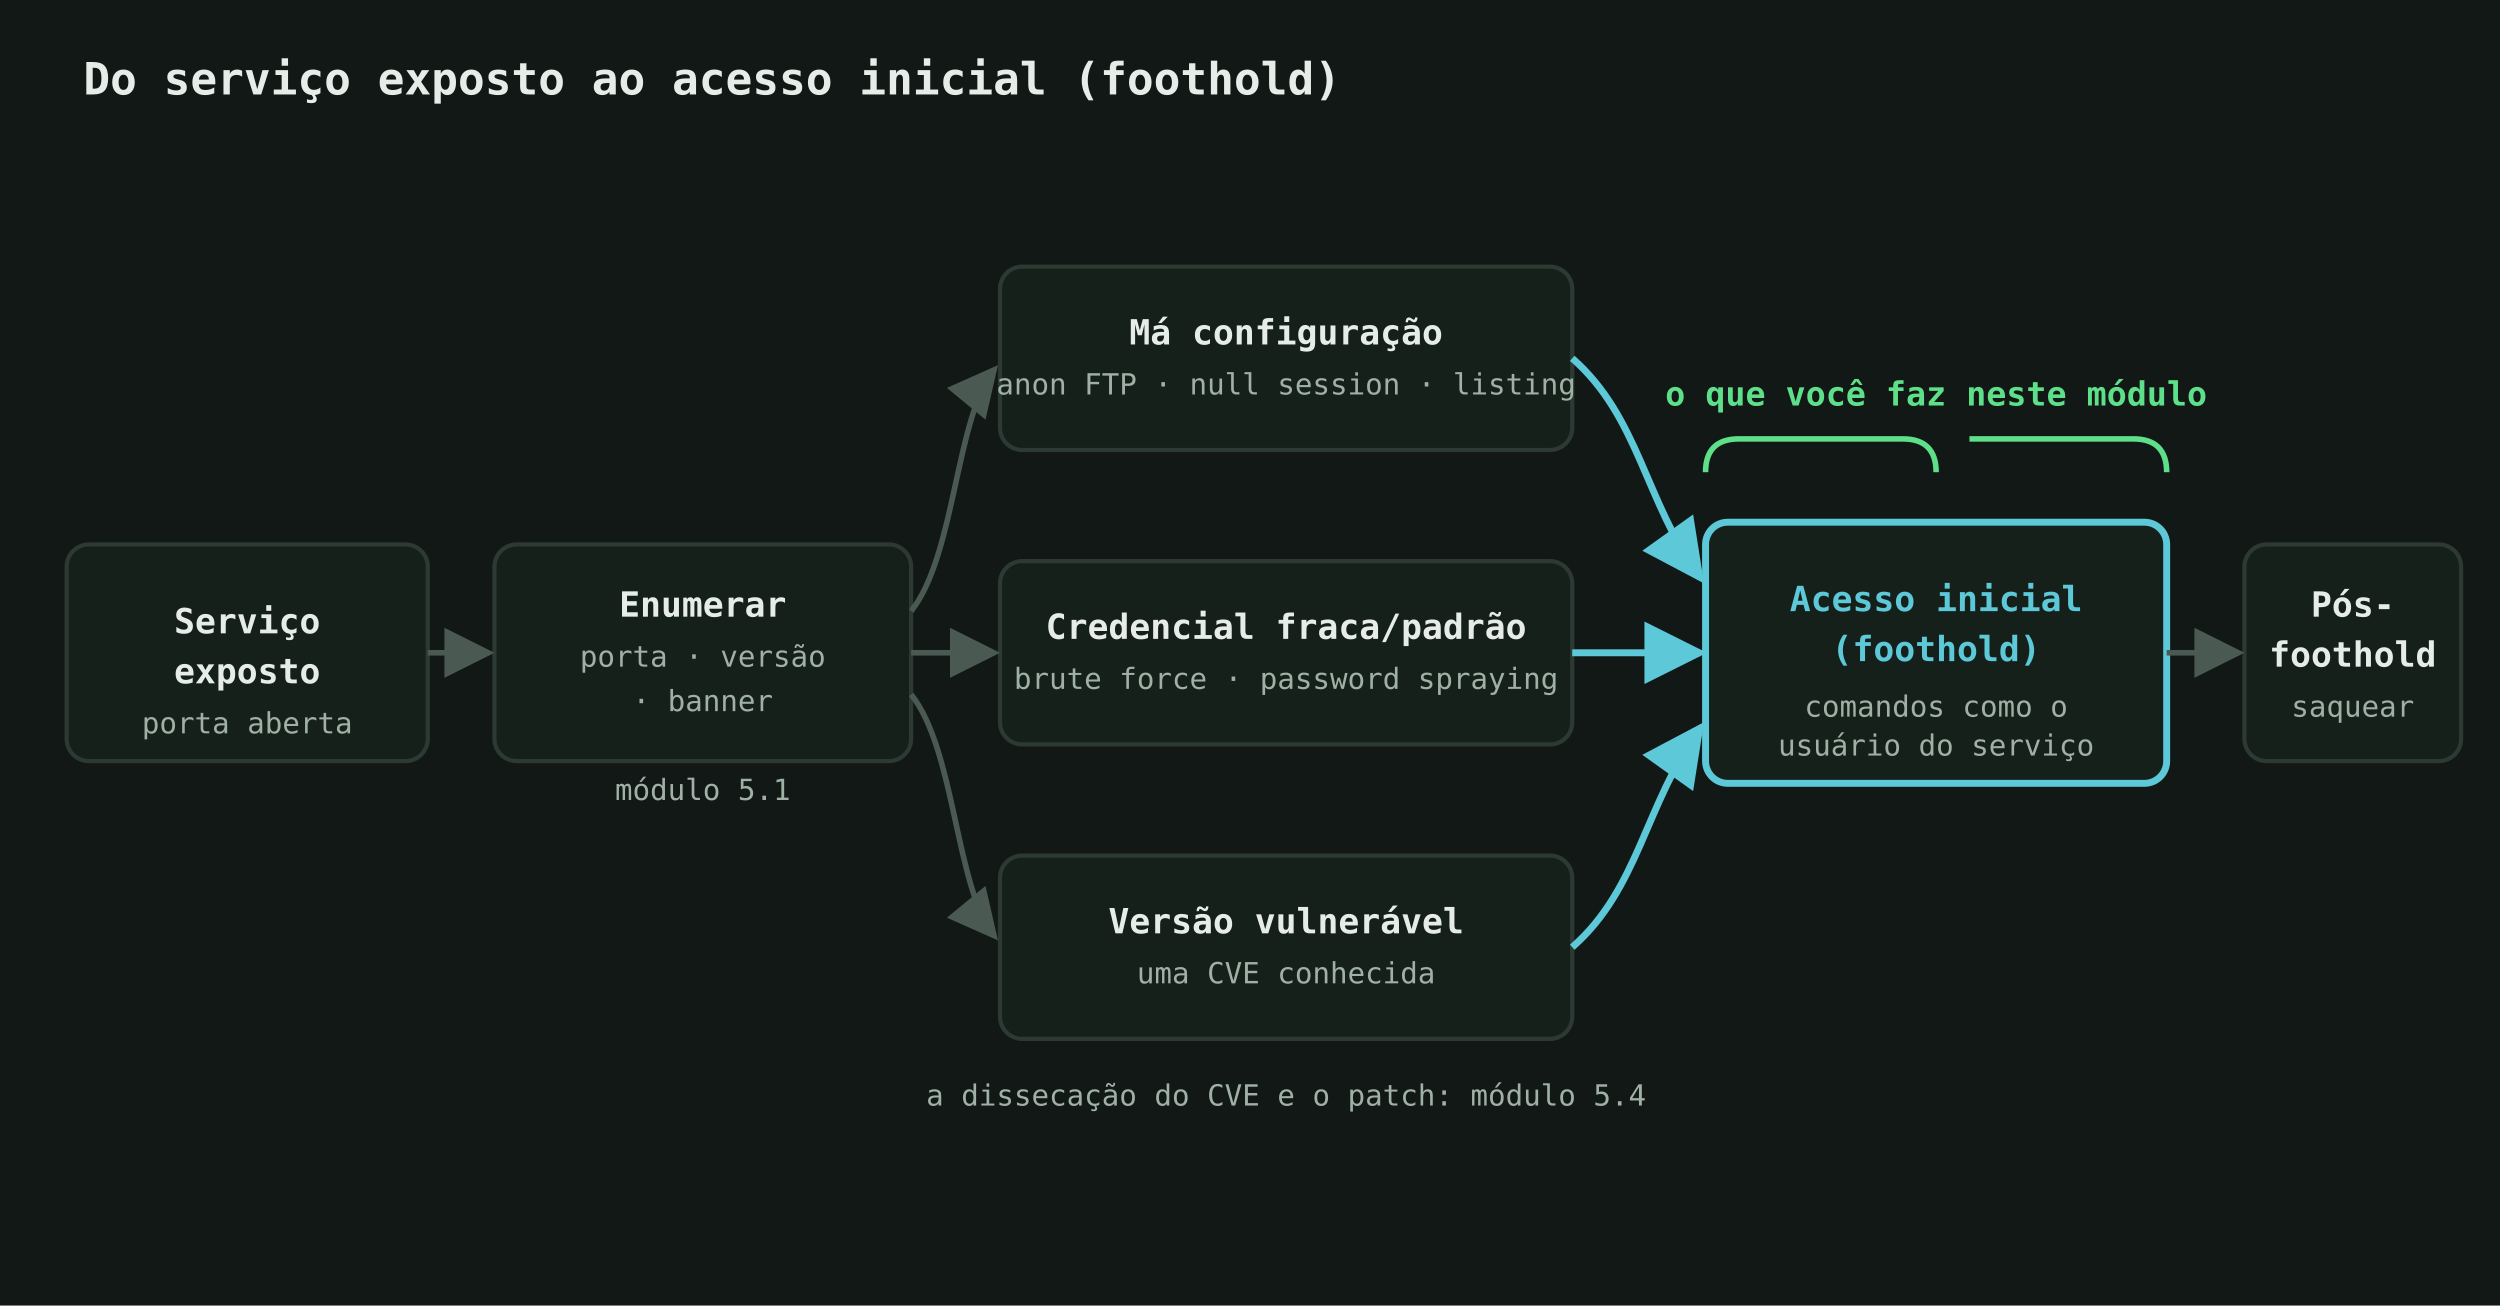
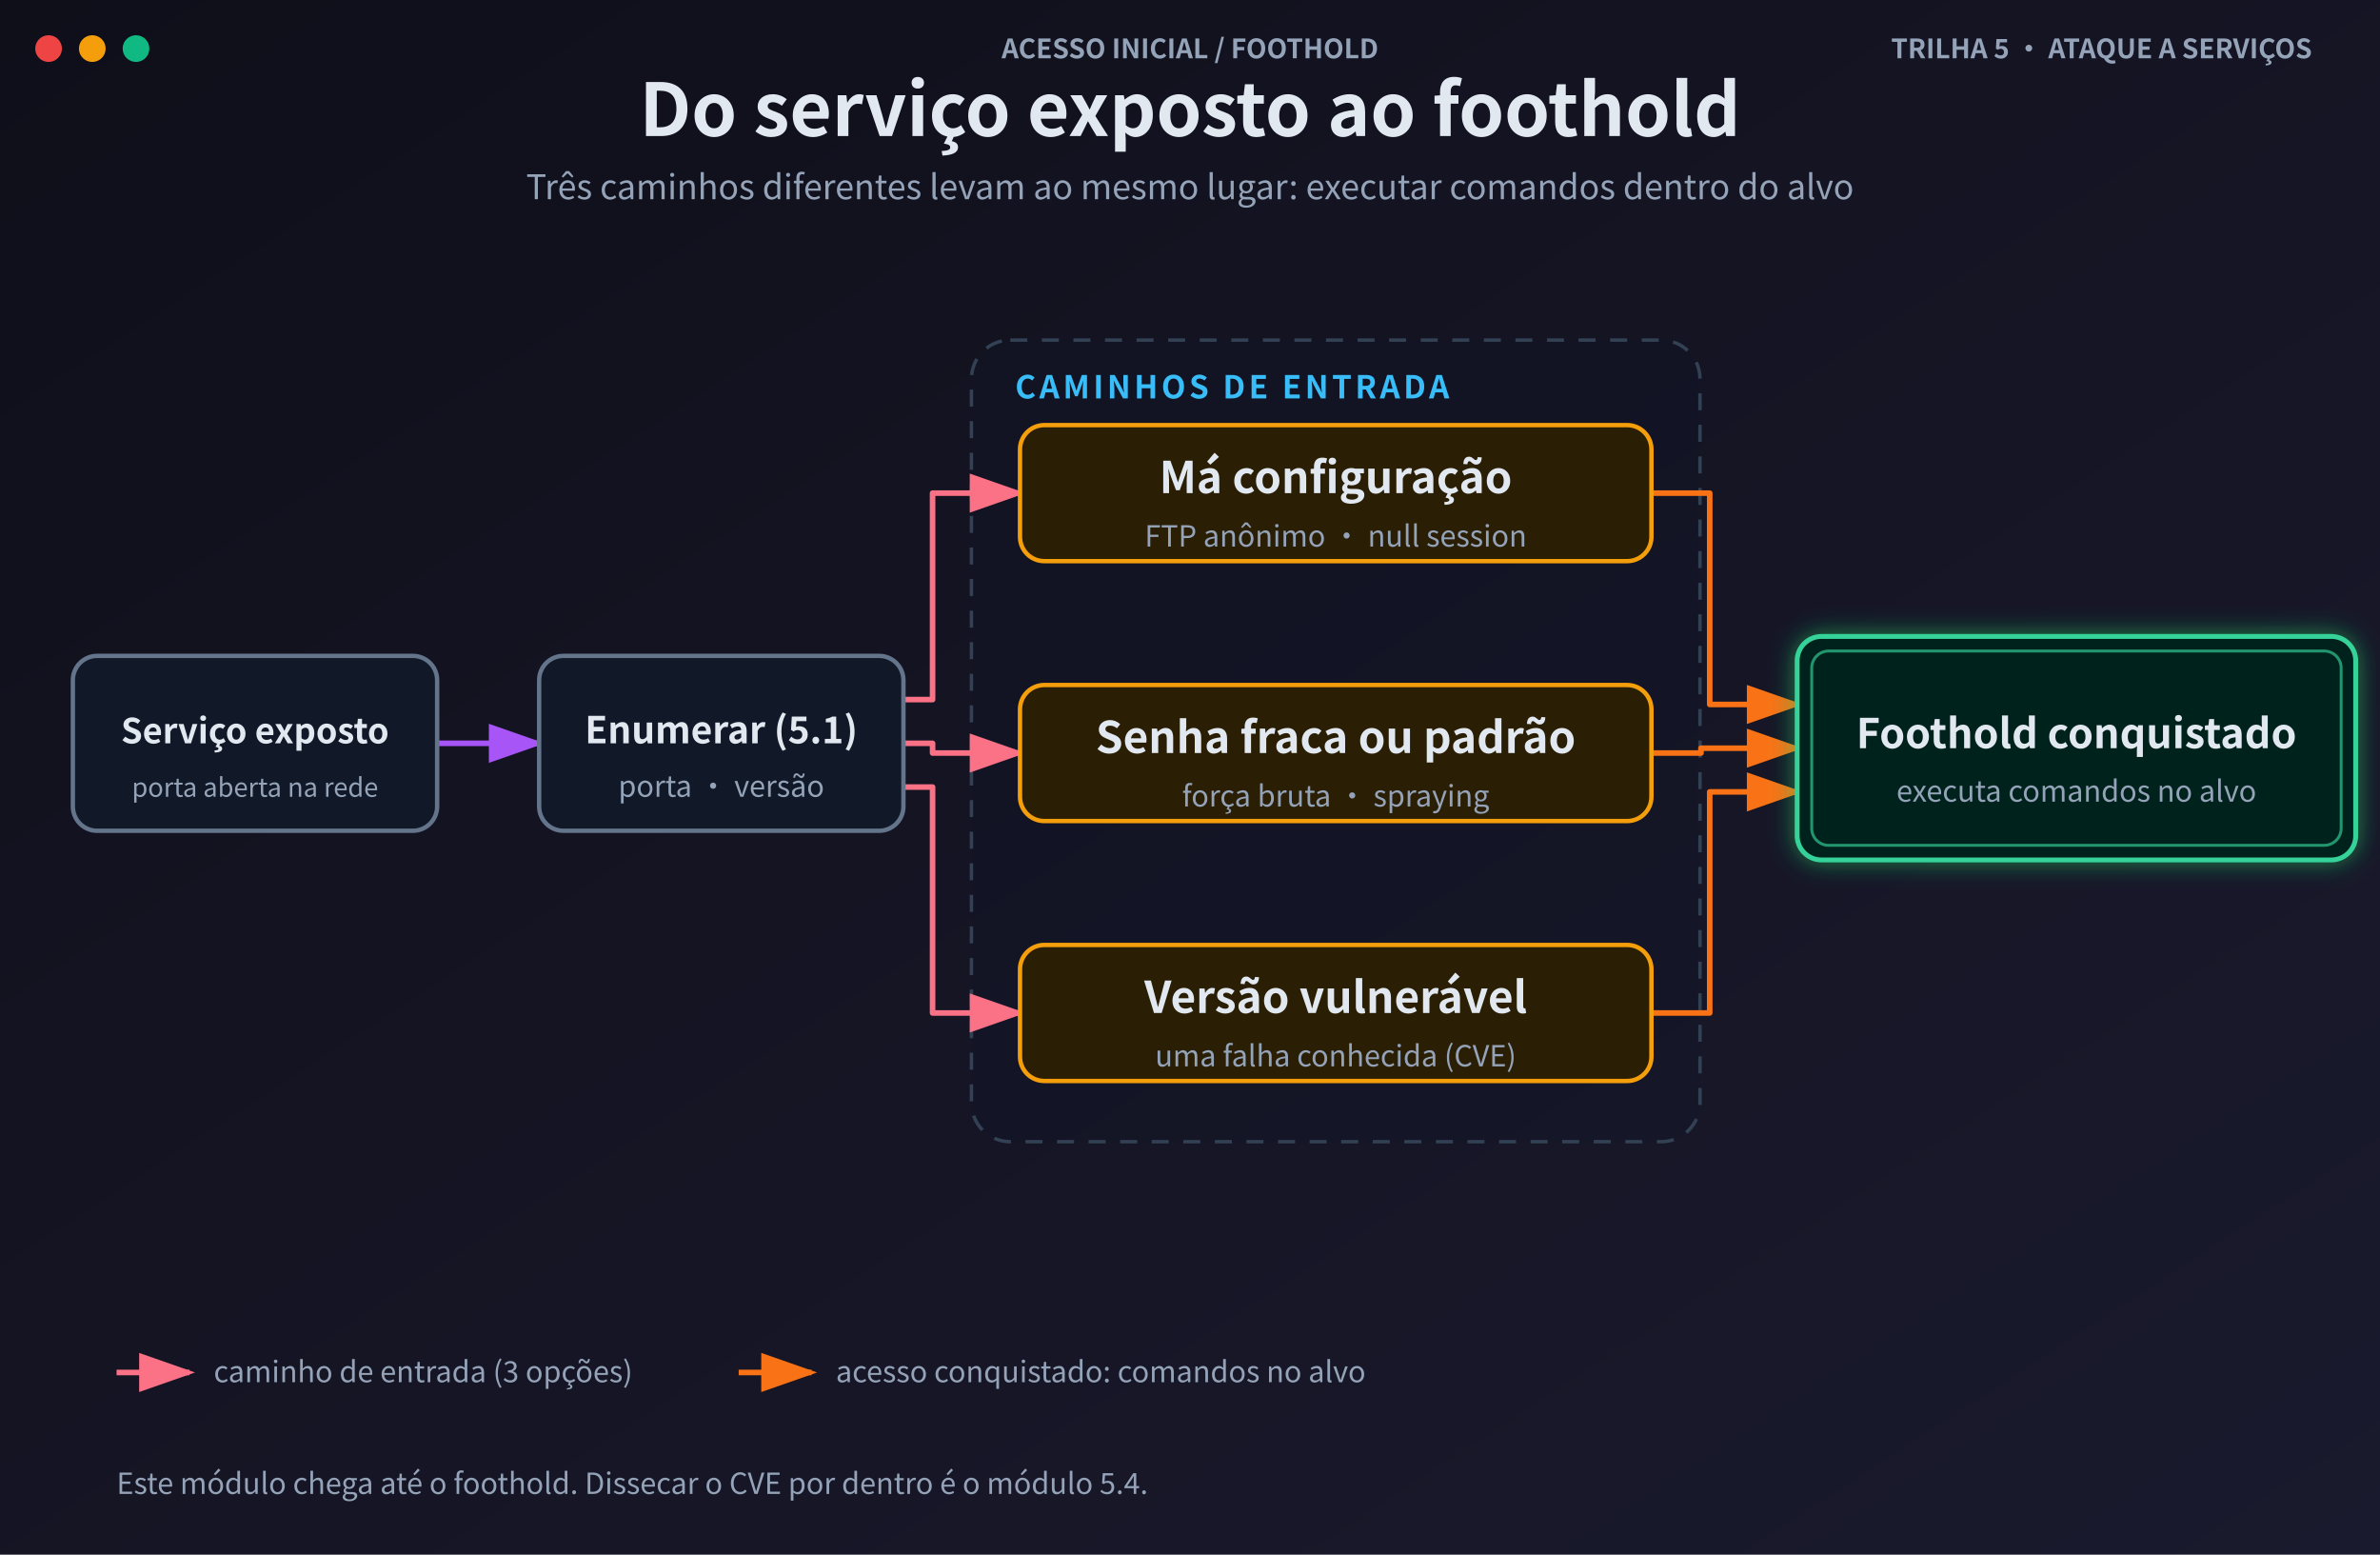
- <svg xmlns="http://www.w3.org/2000/svg" viewBox="0 0 900 470" role="img" aria-labelledby="t d">
-   <style>
-     text { font-family: ui-monospace, "DejaVu Sans Mono", Menlo, Consolas, monospace; fill: #e6ede8; }
-     .t { font-size: 16px; font-weight: 700; }
-     .step { font-size: 12.5px; font-weight: 700; }
-     .sub { font-size: 10.5px; fill: #9fb0a6; }
-     .tag { font-size: 10.5px; fill: #9fb0a6; }
-     .cur { fill: #5cc8d8; }
-     .box { fill: #16201b; stroke: #2c3a33; stroke-width: 1.5; }
-     .boxcur { fill: #16201b; stroke: #5cc8d8; stroke-width: 2.5; }
-     .flow { stroke: #4a5a52; stroke-width: 2; fill: none; marker-end: url(#a); }
-     .flowcur { stroke: #5cc8d8; stroke-width: 2.5; fill: none; marker-end: url(#ac); }
-     .brace { stroke: #5ee08a; stroke-width: 2; fill: none; }
-     .bl { font-size: 12px; font-weight: 700; fill: #5ee08a; }
-   </style>
+ <svg xmlns="http://www.w3.org/2000/svg" viewBox="0 0 980 640" width="980" height="640" data-generator="fireworks-tech-graph" data-schema-version="1" data-text-metrics="heuristic-v1" data-style-id="2" data-visual-theme="Dark Terminal" data-diagram-type="architecture" data-motion-scene="" data-semantic-profile="generic" data-semantic-valid="true" data-quality-profile="standard" data-max-bends-per-edge="12" data-max-total-bends="100" data-max-route-stretch="5.0" data-max-bridged-crossings="8" data-min-node-gap="0.0" data-min-container-gutter="0.0" data-min-label-clearance="2.0" data-min-segment-length="0.0">
  <defs>
-     <marker id="a" markerWidth="9" markerHeight="9" refX="8" refY="4.5" orient="auto">
-       <path d="M0,0 L9,4.5 L0,9 z" fill="#4a5a52" />
+     <marker id="arrowA" markerWidth="10" markerHeight="7" refX="9" refY="3.5" orient="auto">
+       <polygon points="0 0, 10 3.5, 0 7" fill="#a855f7" />
    </marker>
-     <marker id="ac" markerWidth="9" markerHeight="9" refX="8" refY="4.5" orient="auto">
-       <path d="M0,0 L9,4.5 L0,9 z" fill="#5cc8d8" />
+     <marker id="arrowB" markerWidth="10" markerHeight="7" refX="9" refY="3.5" orient="auto">
+       <polygon points="0 0, 10 3.5, 0 7" fill="#22c55e" />
    </marker>
+     <marker id="arrowC" markerWidth="10" markerHeight="7" refX="9" refY="3.5" orient="auto">
+       <polygon points="0 0, 10 3.5, 0 7" fill="#38bdf8" />
+     </marker>
+     <marker id="arrowE" markerWidth="10" markerHeight="7" refX="9" refY="3.5" orient="auto">
+       <polygon points="0 0, 10 3.5, 0 7" fill="#fb7185" />
+     </marker>
+     <marker id="arrowF" markerWidth="10" markerHeight="7" refX="9" refY="3.5" orient="auto">
+       <polygon points="0 0, 10 3.5, 0 7" fill="#f59e0b" />
+     </marker>
+     <marker id="arrowG" markerWidth="10" markerHeight="7" refX="9" refY="3.5" orient="auto">
+       <polygon points="0 0, 10 3.5, 0 7" fill="#f97316" />
+     </marker>
+     <marker id="arrowH" markerWidth="10" markerHeight="7" refX="9" refY="3.5" orient="auto">
+       <polygon points="0 0, 10 3.5, 0 7" fill="#94a3b8" />
+     </marker>
+     <linearGradient id="terminalGradient" x1="0%" y1="0%" x2="100%" y2="100%">
+       <stop offset="0%" stop-color="#0f0f1a" />
+       <stop offset="100%" stop-color="#1a1a2e" />
+     </linearGradient>
+     <filter id="glowBlue" x="-30%" y="-30%" width="160%" height="160%">
+       <feDropShadow dx="0" dy="0" stdDeviation="5" flood-color="#3b82f6" flood-opacity="0.65" />
+     </filter>
+     <filter id="glowPurple" x="-30%" y="-30%" width="160%" height="160%">
+       <feDropShadow dx="0" dy="0" stdDeviation="5" flood-color="#a855f7" flood-opacity="0.72" />
+     </filter>
+     <filter id="glowGreen" x="-30%" y="-30%" width="160%" height="160%">
+       <feDropShadow dx="0" dy="0" stdDeviation="5" flood-color="#22c55e" flood-opacity="0.62" />
+     </filter>
+     <filter id="glowOrange" x="-30%" y="-30%" width="160%" height="160%">
+       <feDropShadow dx="0" dy="0" stdDeviation="5" flood-color="#f97316" flood-opacity="0.62" />
+     </filter>
+     <style>
+     text { font-family: 'SF Mono', 'Fira Code', Menlo, 'Noto Sans CJK SC', 'Microsoft YaHei', 'SimHei', monospace; }
+     .title { font-size: 30px; font-weight: 700; fill: #e2e8f0; }
+     .subtitle { font-size: 14px; font-weight: 500; fill: #94a3b8; }
+     .section { font-size: 13px; font-weight: 700; fill: #38bdf8; letter-spacing: 1.4px; }
+     .section-sub { font-size: 12px; font-weight: 500; fill: #94a3b8; }
+     .node-title { font-weight: 700; fill: #e2e8f0; }
+     .node-sub { font-weight: 500; fill: #94a3b8; }
+     .node-type { font-size: 12px; font-weight: 700; fill: #94a3b8; letter-spacing: 0.08em; }
+     .arrow-label { font-size: 12px; font-weight: 600; fill: #cbd5e1; }
+     .legend { font-size: 12px; font-weight: 500; fill: #94a3b8; }
+     .footnote { font-size: 12px; font-weight: 500; fill: #94a3b8; }
+     .metric-label { font-size: 8.5px; font-weight: 700; fill: #94a3b8; text-transform: uppercase; }
+     .metric-value { font-size: 9.5px; font-weight: 700; fill: #e2e8f0; }
+     </style>
  </defs>
-   <rect width="900" height="470" fill="#121815" />
-   <text class="t" x="30" y="34">Do serviço exposto ao acesso inicial (foothold)</text>
-   <rect class="box" x="24" y="196" width="130" height="78" rx="8" />
-   <text class="step" x="89" y="228" text-anchor="middle">Serviço</text>
-   <text class="step" x="89" y="246" text-anchor="middle">exposto</text>
-   <text class="sub" x="89" y="264" text-anchor="middle">porta aberta</text>
-   <rect class="box" x="178" y="196" width="150" height="78" rx="8" />
-   <text class="step" x="253" y="222" text-anchor="middle">Enumerar</text>
-   <text class="sub" x="253" y="240" text-anchor="middle">porta · versão</text>
-   <text class="sub" x="253" y="256" text-anchor="middle">· banner</text>
-   <text class="tag" x="253" y="288" text-anchor="middle">módulo 5.1</text>
-   <rect class="box" x="360" y="96" width="206" height="66" rx="8" />
-   <text class="step" x="463" y="124" text-anchor="middle">Má configuração</text>
-   <text class="sub" x="463" y="142" text-anchor="middle">anon FTP · null session · listing</text>
-   <rect class="box" x="360" y="202" width="206" height="66" rx="8" />
-   <text class="step" x="463" y="230" text-anchor="middle">Credencial fraca/padrão</text>
-   <text class="sub" x="463" y="248" text-anchor="middle">brute force · password spraying</text>
-   <rect class="box" x="360" y="308" width="206" height="66" rx="8" />
-   <text class="step" x="463" y="336" text-anchor="middle">Versão vulnerável</text>
-   <text class="sub" x="463" y="354" text-anchor="middle">uma CVE conhecida</text>
-   <rect class="boxcur" x="614" y="188" width="166" height="94" rx="8" />
-   <text class="step cur" x="697" y="220" text-anchor="middle">Acesso inicial</text>
-   <text class="step cur" x="697" y="238" text-anchor="middle">(foothold)</text>
-   <text class="sub" x="697" y="258" text-anchor="middle">comandos como o</text>
-   <text class="sub" x="697" y="272" text-anchor="middle">usuário do serviço</text>
-   <rect class="box" x="808" y="196" width="78" height="78" rx="8" />
-   <text class="step" x="847" y="222" text-anchor="middle">Pós-</text>
-   <text class="step" x="847" y="240" text-anchor="middle">foothold</text>
-   <text class="sub" x="847" y="258" text-anchor="middle">saquear</text>
-   <path class="flow" d="M154,235 L176,235" />
-   <path class="flow" d="M328,220 C344,200 344,150 358,133" />
-   <path class="flow" d="M328,235 L358,235" />
-   <path class="flow" d="M328,250 C344,270 344,320 358,337" />
-   <path class="flowcur" d="M566,129 C590,150 592,180 612,208" />
-   <path class="flowcur" d="M566,235 L612,235" />
-   <path class="flowcur" d="M566,341 C590,320 592,290 612,262" />
-   <path class="flow" d="M780,235 L806,235" />
-   <path class="brace" d="M614,170 q0,-12 12,-12 L685,158 q12,0 12,12" />
-   <path class="brace" d="M780,170 q0,-12 -12,-12 L709,158" />
-   <text class="bl" x="697" y="146" text-anchor="middle">o que você faz neste módulo</text>
-   <text class="tag" x="463" y="398" text-anchor="middle">a dissecação do CVE e o patch: módulo 5.4</text>
+   <rect data-graph-role="background" width="980.0" height="640.0" fill="url(#terminalGradient)" />
+   <circle cx="20.0" cy="20" r="5.5" fill="#ef4444" />
+   <circle cx="38.0" cy="20" r="5.5" fill="#f59e0b" />
+   <circle cx="56.0" cy="20" r="5.5" fill="#10b981" />
+   <text x="490.0" y="24" text-anchor="middle" font-size="11.0" font-weight="600" fill="#94a3b8">ACESSO INICIAL / FOOTHOLD</text>
+   <text x="952.0" y="24" text-anchor="end" font-size="11.0" font-weight="600" fill="#94a3b8">TRILHA 5 · ATAQUE A SERVIÇOS</text>
+   <text x="490.0" y="56" text-anchor="middle" class="title">Do serviço exposto ao foothold</text>
+   <text x="490.0" y="82" text-anchor="middle" class="subtitle">Três caminhos diferentes levam ao mesmo lugar: executar comandos dentro do alvo</text>
+   <g id="entrada" data-graph-role="container" data-container-id="entrada" data-semantic-role="boundary" data-graph-bounds="400,140,700,470">
+     <rect data-graph-role="container" x="400.0" y="140.0" width="300.0" height="330.0" rx="16.0" fill="rgba(15,23,42,0.28)" stroke="#334155" stroke-width="1.4" stroke-dasharray="7 6" />
+     <text x="418.0" y="164.0" class="section">CAMINHOS DE ENTRADA</text>
+     <rect id="entrada-header" data-graph-role="reserved" data-reserved-kind="container-header" x="408" y="146" width="167.28" height="30" fill="none" stroke="none" />
+   </g>
+   <path id="a1" data-graph-role="edge" data-edge-id="a1" data-source="servico" data-target="enum" data-edge-kind="flow" data-topic-id="" data-flow="control" data-motion-role="" data-motion-stage="" data-motion-order="" data-protocol="" data-via="" data-critical-path-id="" data-critical-hop="" data-critical-hops="" data-critical="false" data-bends="0" data-route-stretch="1.0" data-bridges="" d="M 180,306 L 222,306" fill="none" stroke="#a855f7" stroke-width="2.3" stroke-linecap="round" stroke-linejoin="round" marker-end="url(#arrowA)" />
+   <path id="a2" data-graph-role="edge" data-edge-id="a2" data-source="enum" data-target="misconfig" data-edge-kind="flow" data-topic-id="" data-flow="data" data-motion-role="" data-motion-stage="" data-motion-order="" data-protocol="" data-via="" data-critical-path-id="" data-critical-hop="" data-critical-hops="" data-critical="false" data-bends="2" data-route-stretch="1.0" data-bridges="" d="M 372,288 L 384,288 L 384,203 L 420,203" fill="none" stroke="#fb7185" stroke-width="2.3" stroke-linecap="round" stroke-linejoin="round" marker-end="url(#arrowE)" />
+   <path id="a3" data-graph-role="edge" data-edge-id="a3" data-source="enum" data-target="cred" data-edge-kind="flow" data-topic-id="" data-flow="data" data-motion-role="" data-motion-stage="" data-motion-order="" data-protocol="" data-via="" data-critical-path-id="" data-critical-hop="" data-critical-hops="" data-critical="false" data-bends="2" data-route-stretch="1.0" data-bridges="" d="M 372,306 L 384,306 L 384,310 L 420,310" fill="none" stroke="#fb7185" stroke-width="2.3" stroke-linecap="round" stroke-linejoin="round" marker-end="url(#arrowE)" />
+   <path id="a4" data-graph-role="edge" data-edge-id="a4" data-source="enum" data-target="versao" data-edge-kind="flow" data-topic-id="" data-flow="data" data-motion-role="" data-motion-stage="" data-motion-order="" data-protocol="" data-via="" data-critical-path-id="" data-critical-hop="" data-critical-hops="" data-critical="false" data-bends="2" data-route-stretch="1.0" data-bridges="" d="M 372,324 L 384,324 L 384,417 L 420,417" fill="none" stroke="#fb7185" stroke-width="2.3" stroke-linecap="round" stroke-linejoin="round" marker-end="url(#arrowE)" />
+   <path id="a5" data-graph-role="edge" data-edge-id="a5" data-source="misconfig" data-target="foothold" data-edge-kind="flow" data-topic-id="" data-flow="feedback" data-motion-role="" data-motion-stage="" data-motion-order="" data-protocol="" data-via="" data-critical-path-id="" data-critical-hop="" data-critical-hops="" data-critical="false" data-bends="2" data-route-stretch="1.0" data-bridges="" d="M 680,203 L 704,203 L 704,290 L 740,290" fill="none" stroke="#f97316" stroke-width="2.3" stroke-linecap="round" stroke-linejoin="round" marker-end="url(#arrowG)" />
+   <path id="a6" data-graph-role="edge" data-edge-id="a6" data-source="cred" data-target="foothold" data-edge-kind="flow" data-topic-id="" data-flow="feedback" data-motion-role="" data-motion-stage="" data-motion-order="" data-protocol="" data-via="" data-critical-path-id="" data-critical-hop="" data-critical-hops="" data-critical="false" data-bends="2" data-route-stretch="1.0" data-bridges="" d="M 680,310 L 700.4,310 L 700.4,308 L 740,308" fill="none" stroke="#f97316" stroke-width="2.3" stroke-linecap="round" stroke-linejoin="round" marker-end="url(#arrowG)" />
+   <path id="a7" data-graph-role="edge" data-edge-id="a7" data-source="versao" data-target="foothold" data-edge-kind="flow" data-topic-id="" data-flow="feedback" data-motion-role="" data-motion-stage="" data-motion-order="" data-protocol="" data-via="" data-critical-path-id="" data-critical-hop="" data-critical-hops="" data-critical="false" data-bends="2" data-route-stretch="1.0" data-bridges="" d="M 680,417 L 704,417 L 704,326 L 740,326" fill="none" stroke="#f97316" stroke-width="2.3" stroke-linecap="round" stroke-linejoin="round" marker-end="url(#arrowG)" />
+   <g id="node-servico" data-graph-role="node" data-node-id="servico" data-semantic-role="rect" data-motion-role="" data-motion-stage="" data-motion-order="" data-parent="" data-deployment-id="" data-topic-id="" data-span-id="" data-station-order="" data-status="" data-start-ms="" data-duration-ms="" data-parent-span="" data-graph-bounds="30,270,180,342">
+     <rect x="30.0" y="270.0" width="150.0" height="72.0" rx="10.0" fill="#111827" stroke="#64748b" stroke-width="1.8" />
+     <text data-text-role="title" data-full-text="Serviço exposto" data-text-max-width="126.0" x="105.0" y="306.0" text-anchor="middle" class="node-title" font-size="14.19">Serviço exposto</text>
+     <text data-text-role="subtitle" data-full-text="porta aberta na rede" data-text-max-width="126.0" x="105.0" y="328.0" text-anchor="middle" class="node-sub" font-size="10.66">porta aberta na rede</text>
+   </g>
+   <g id="node-enum" data-graph-role="node" data-node-id="enum" data-semantic-role="rect" data-motion-role="" data-motion-stage="" data-motion-order="" data-parent="" data-deployment-id="" data-topic-id="" data-span-id="" data-station-order="" data-status="" data-start-ms="" data-duration-ms="" data-parent-span="" data-graph-bounds="222,270,372,342">
+     <rect x="222.0" y="270.0" width="150.0" height="72.0" rx="10.0" fill="#111827" stroke="#64748b" stroke-width="1.8" />
+     <text data-text-role="title" data-full-text="Enumerar (5.1)" data-text-max-width="126.0" x="297.0" y="306.0" text-anchor="middle" class="node-title" font-size="15.27">Enumerar (5.1)</text>
+     <text data-text-role="subtitle" data-full-text="porta · versão" data-text-max-width="126.0" x="297.0" y="328.0" text-anchor="middle" class="node-sub" font-size="12">porta · versão</text>
+   </g>
+   <g id="node-misconfig" data-graph-role="node" data-node-id="misconfig" data-semantic-role="rect" data-motion-role="" data-motion-stage="" data-motion-order="" data-parent="" data-deployment-id="" data-topic-id="" data-span-id="" data-station-order="" data-status="" data-start-ms="" data-duration-ms="" data-parent-span="" data-graph-bounds="420,175,680,231">
+     <rect x="420.0" y="175.0" width="260.0" height="56.0" rx="10.0" fill="#2a1e05" stroke="#f59e0b" stroke-width="1.8" />
+     <text data-text-role="title" data-full-text="Má configuração" data-text-max-width="236.0" x="550.0" y="203.0" text-anchor="middle" class="node-title" font-size="18">Má configuração</text>
+     <text data-text-role="subtitle" data-full-text="FTP anônimo · null session" data-text-max-width="236.0" x="550.0" y="225.0" text-anchor="middle" class="node-sub" font-size="12">FTP anônimo · null session</text>
+   </g>
+   <g id="node-cred" data-graph-role="node" data-node-id="cred" data-semantic-role="rect" data-motion-role="" data-motion-stage="" data-motion-order="" data-parent="" data-deployment-id="" data-topic-id="" data-span-id="" data-station-order="" data-status="" data-start-ms="" data-duration-ms="" data-parent-span="" data-graph-bounds="420,282,680,338">
+     <rect x="420.0" y="282.0" width="260.0" height="56.0" rx="10.0" fill="#2a1e05" stroke="#f59e0b" stroke-width="1.8" />
+     <text data-text-role="title" data-full-text="Senha fraca ou padrão" data-text-max-width="236.0" x="550.0" y="310.0" text-anchor="middle" class="node-title" font-size="18">Senha fraca ou padrão</text>
+     <text data-text-role="subtitle" data-full-text="força bruta · spraying" data-text-max-width="236.0" x="550.0" y="332.0" text-anchor="middle" class="node-sub" font-size="12">força bruta · spraying</text>
+   </g>
+   <g id="node-versao" data-graph-role="node" data-node-id="versao" data-semantic-role="rect" data-motion-role="" data-motion-stage="" data-motion-order="" data-parent="" data-deployment-id="" data-topic-id="" data-span-id="" data-station-order="" data-status="" data-start-ms="" data-duration-ms="" data-parent-span="" data-graph-bounds="420,389,680,445">
+     <rect x="420.0" y="389.0" width="260.0" height="56.0" rx="10.0" fill="#2a1e05" stroke="#f59e0b" stroke-width="1.8" />
+     <text data-text-role="title" data-full-text="Versão vulnerável" data-text-max-width="236.0" x="550.0" y="417.0" text-anchor="middle" class="node-title" font-size="18">Versão vulnerável</text>
+     <text data-text-role="subtitle" data-full-text="uma falha conhecida (CVE)" data-text-max-width="236.0" x="550.0" y="439.0" text-anchor="middle" class="node-sub" font-size="12">uma falha conhecida (CVE)</text>
+   </g>
+   <g id="node-foothold" data-graph-role="node" data-node-id="foothold" data-semantic-role="double_rect" data-motion-role="" data-motion-stage="" data-motion-order="" data-parent="" data-deployment-id="" data-topic-id="" data-span-id="" data-station-order="" data-status="" data-start-ms="" data-duration-ms="" data-parent-span="" data-graph-bounds="740,262,970,354">
+     <rect x="740.0" y="262.0" width="230.0" height="92.0" rx="10.0" fill="#06241a" stroke="#34d399" stroke-width="2.0" filter="url(#glowGreen)" />
+     <rect x="746.0" y="268.0" width="218.0" height="80.0" rx="7.0" fill="none" stroke="#34d399" stroke-width="1.2" opacity="0.65" />
+     <text data-text-role="title" data-full-text="Foothold conquistado" data-text-max-width="198.0" x="855.0" y="308.0" text-anchor="middle" class="node-title" font-size="16.88">Foothold conquistado</text>
+     <text data-text-role="subtitle" data-full-text="executa comandos no alvo" data-text-max-width="198.0" x="855.0" y="330.0" text-anchor="middle" class="node-sub" font-size="12">executa comandos no alvo</text>
+   </g>
+   <g id="legend" data-graph-role="legend">
+     <rect id="legend-zone" data-graph-role="reserved" data-reserved-kind="legend" x="38" y="551" width="556.8" height="46" rx="10" fill="none" stroke="none" />
+     <line data-graph-role="decoration" x1="48.0" y1="565.0" x2="78.0" y2="565.0" stroke="#fb7185" stroke-width="2.3" marker-end="url(#arrowE)" />
+     <text data-graph-role="decoration" x="88.0" y="569.0" class="legend">caminho de entrada (3 opções)</text>
+     <line data-graph-role="decoration" x1="304.16" y1="565.0" x2="334.16" y2="565.0" stroke="#f97316" stroke-width="2.3" marker-end="url(#arrowG)" />
+     <text data-graph-role="decoration" x="344.16" y="569.0" class="legend">acesso conquistado: comandos no alvo</text>
+   </g>
+   <g id="footer" data-graph-role="reserved" data-graph-bounds="48,603,573,619">
+     <text x="48.0" y="615.0" class="footnote">Este módulo chega até o foothold. Dissecar o CVE por dentro é o módulo 5.4.</text>
+   </g>
</svg>
